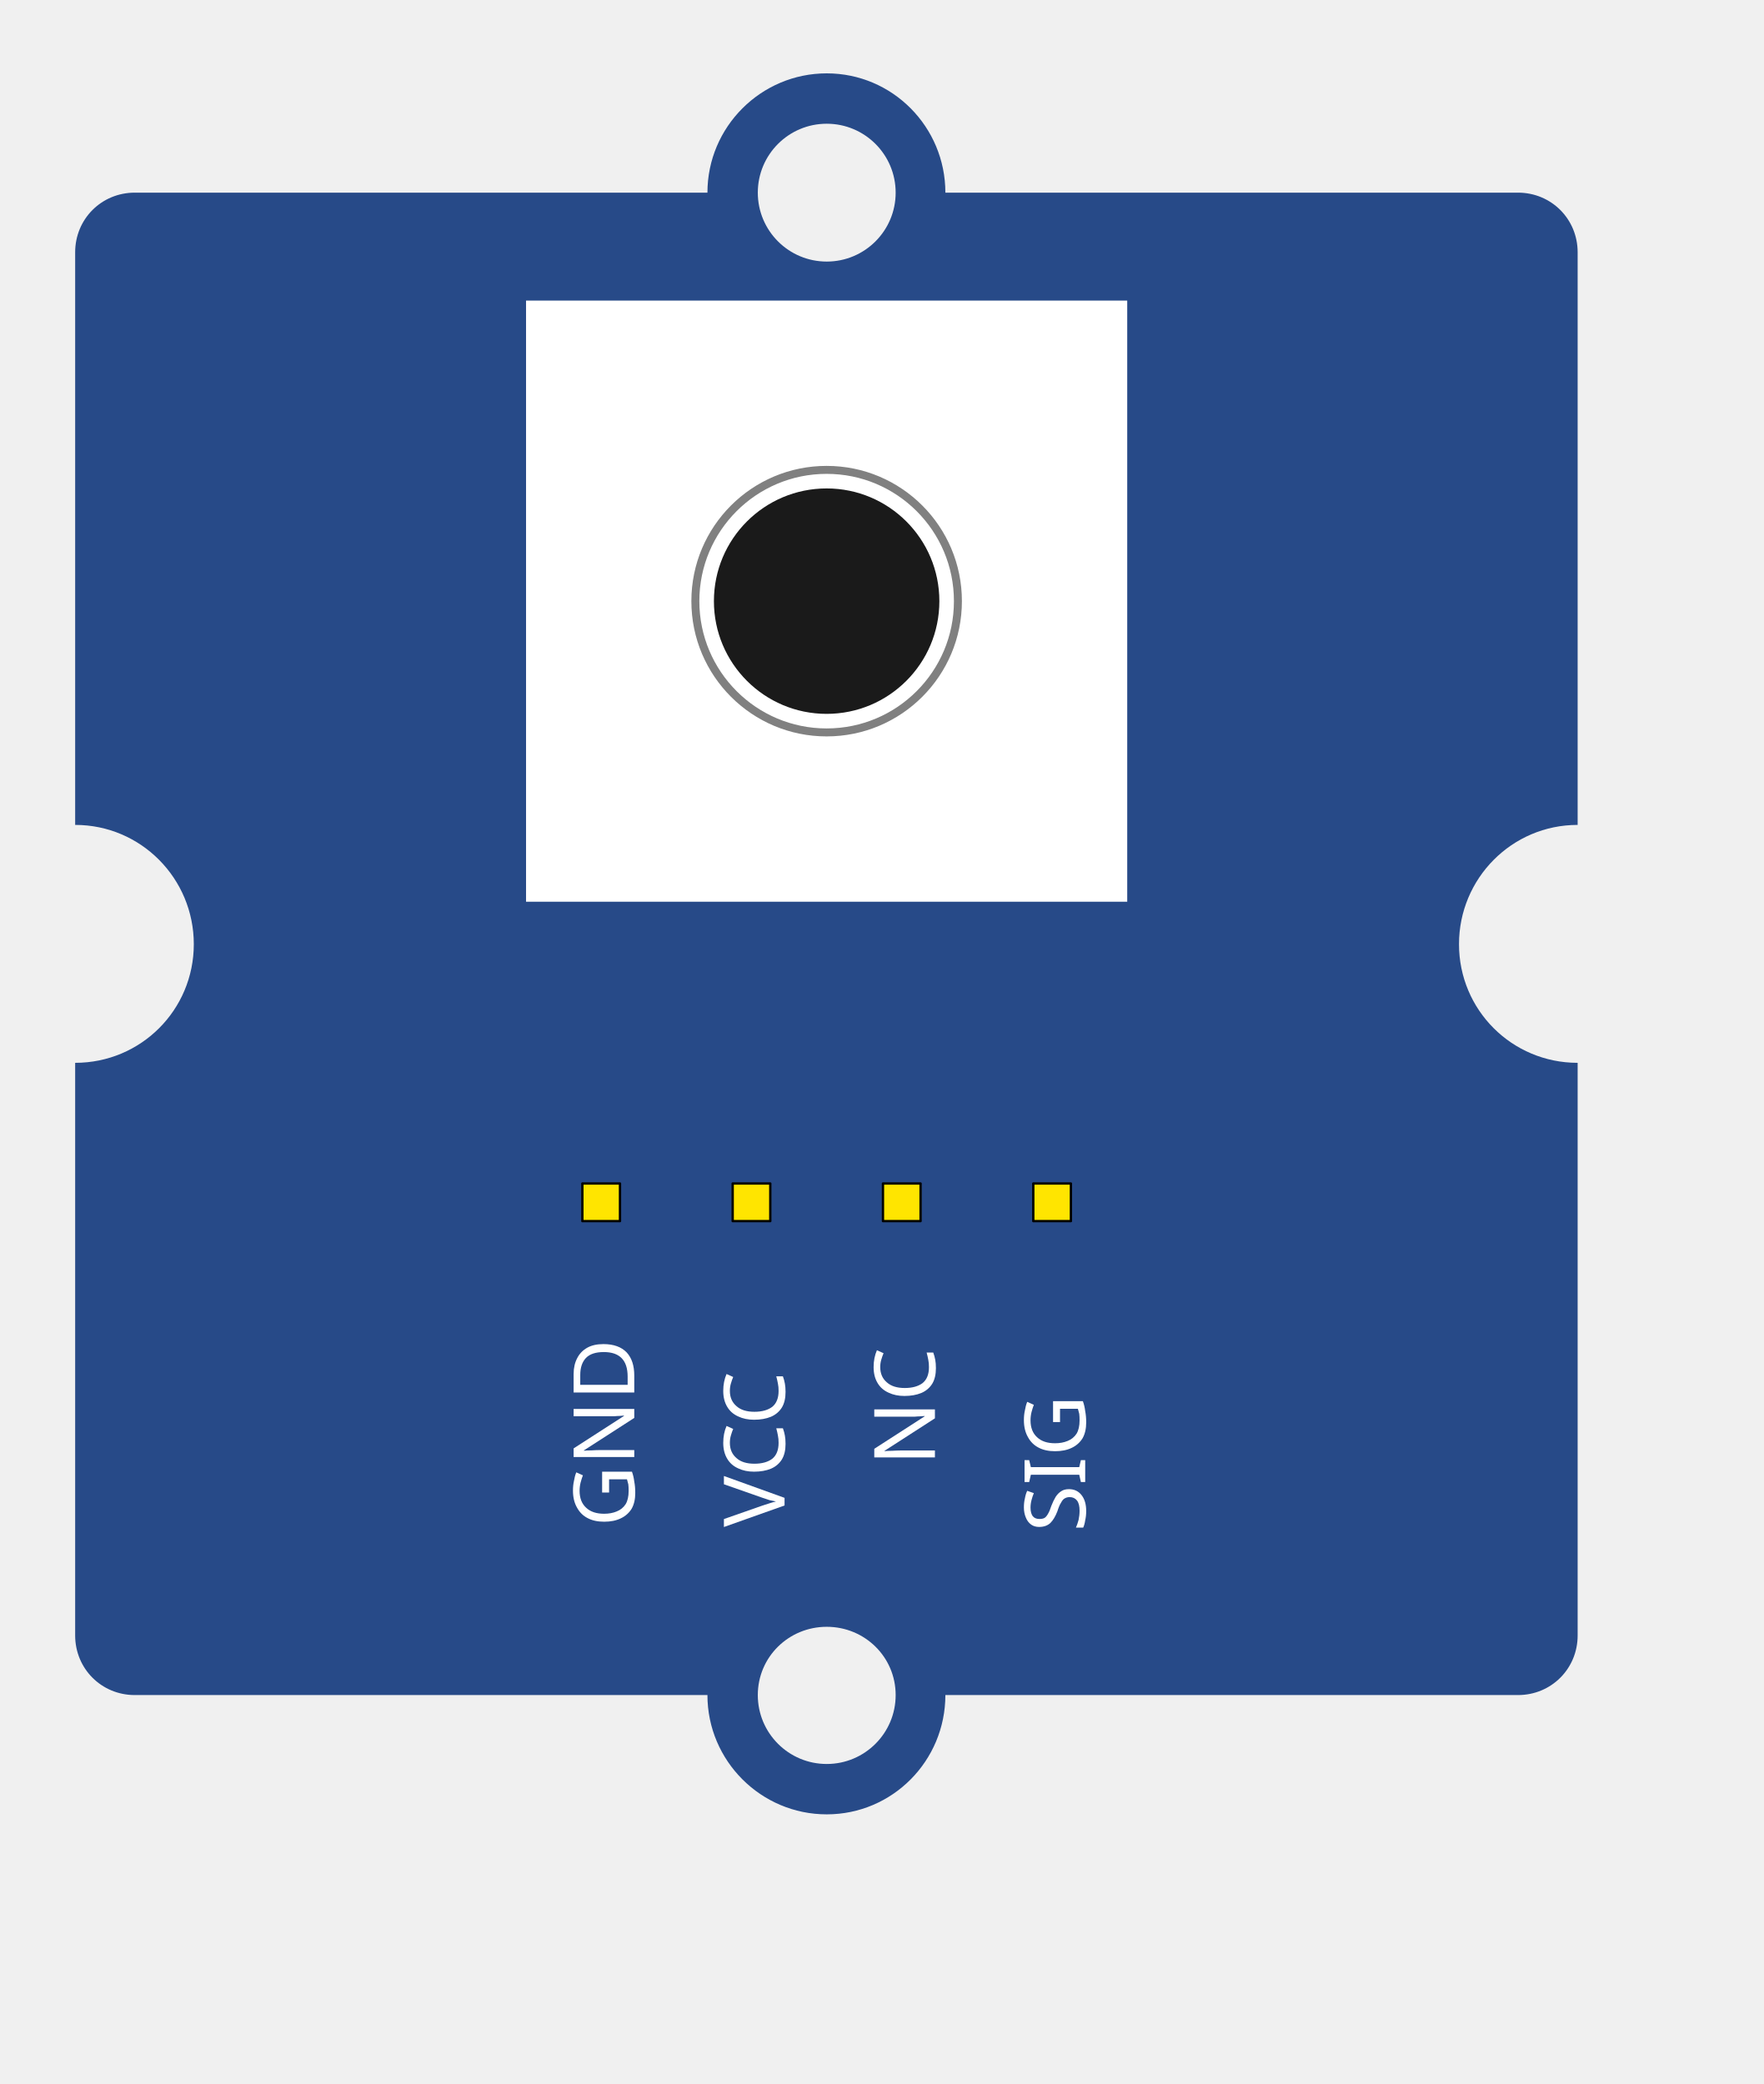
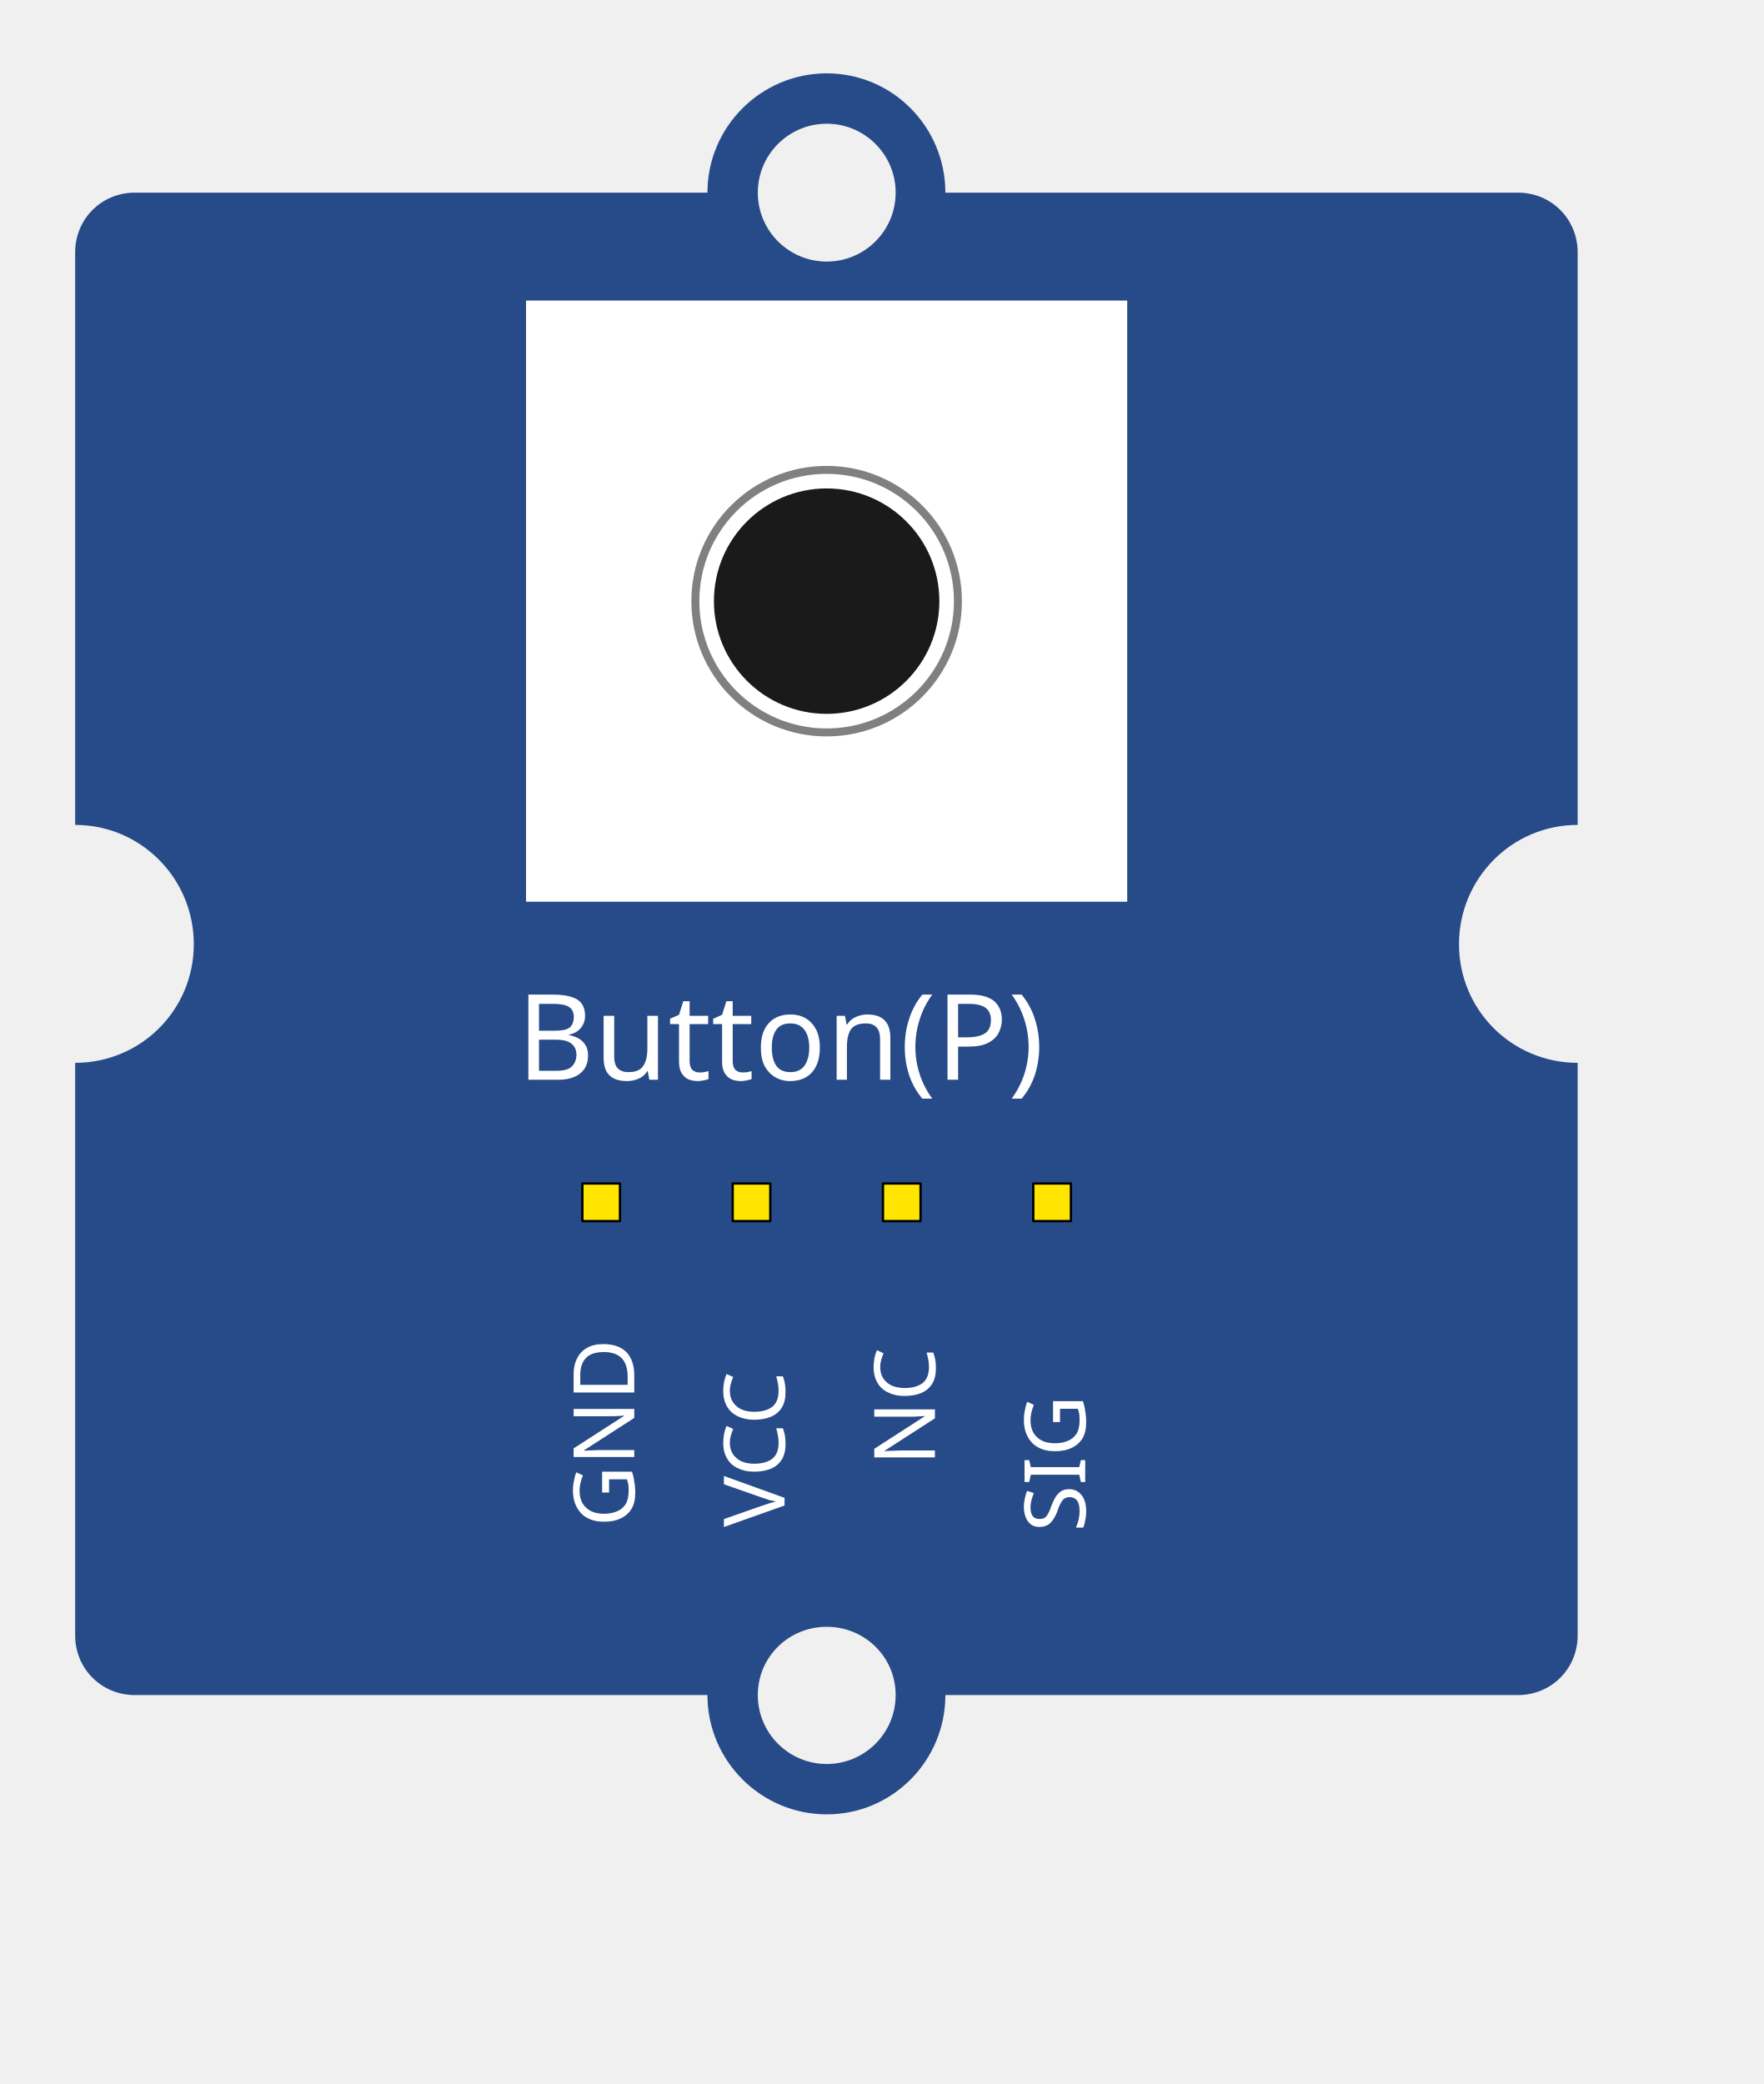
<svg xmlns="http://www.w3.org/2000/svg" width="22mm" height="26mm" version="1.1" id="svg2">
  <defs id="defs53" />
  <g id="layer1" style="display:inline">
    <path style="display:inline;fill:#274a88" d="m 38.981,3.459 c -3.1,0 -5.625,2.525 -5.625,5.625 l -27,0 c -1.57,0 -2.812,1.242 -2.812,2.813 l 0,27 c 3.1,0 5.594,2.525 5.594,5.625 0,3.1 -2.494,5.594 -5.594,5.594 l 0,27 c 0,1.57 1.242,2.812 2.812,2.812 l 27,0 c 0,3.1 2.525,5.625 5.625,5.625 3.1,0 5.594,-2.525 5.594,-5.625 l 27,0 c 1.57,0 2.812,-1.242 2.812,-2.812 l 0,-27 c -3.1,0 -5.594,-2.494 -5.594,-5.594 0,-3.1 2.494,-5.625 5.594,-5.625 l 0,-27 c 0,-1.57 -1.242,-2.813 -2.812,-2.813 l -27,0 C 44.575,5.985 42.08,3.459 38.981,3.459 Z m 0,2.375 c 1.795,0 3.25,1.455 3.25,3.25 0,1.795 -1.455,3.25 -3.25,3.25 -1.795,0 -3.25,-1.455 -3.25,-3.25 0,-1.795 1.455,-3.25 3.25,-3.25 z m 0,70.875 c 1.795,0 3.25,1.424 3.25,3.219 0,1.795 -1.455,3.25 -3.25,3.25 -1.795,0 -3.25,-1.455 -3.25,-3.25 0,-1.795 1.455,-3.219 3.25,-3.219 z" id="Board" />
  </g>
  <g id="layer4">
    <g id="Button" transform="translate(105.9355,-29.12676)">
      <rect width="28.346" height="28.346" id="rect4321" x="-81.132" y="43.3" style="fill:#ffffff" />
      <path d="m -61.644,57.473 c 0,2.935 -2.38,5.315 -5.315,5.315 -2.935,0 -5.315,-2.38 -5.315,-5.315 0,-2.935 2.38,-5.315 5.315,-5.315 2.935,0 5.315,2.38 5.315,5.315 z" id="path4323" style="fill:#1a1a1a" />
      <path d="m -60.769,57.473 c 0,3.419 -2.771,6.19 -6.19,6.19 -3.419,0 -6.19,-2.771 -6.19,-6.19 0,-3.419 2.771,-6.19 6.19,-6.19 3.419,0 6.19,2.771 6.19,6.19 z" id="path4323-1" style="fill:none;stroke:#808080;stroke-width:0.376" />
    </g>
  </g>
  <g id="layer3" style="display:inline">
    <text xml:space="preserve" style="font-style:normal;font-variant:normal;font-weight:normal;font-stretch:normal;font-size:4px;line-height:125%;font-family:OCRA;-inkscape-font-specification:'OCRA, Normal';text-align:start;letter-spacing:0px;word-spacing:0px;writing-mode:lr-tb;text-anchor:start;display:inline;fill:#ffffff;fill-opacity:1;stroke:none;stroke-width:1px;stroke-linecap:butt;stroke-linejoin:miter;stroke-opacity:1" x="-72.005" y="29.906" id="Label_GND" transform="matrix(0,-1,1,0,0,0)">
      <tspan id="tspan4153" x="-72.005" y="29.906" style="font-style:normal;font-variant:normal;font-weight:normal;font-stretch:normal;font-size:4px;line-height:125%;font-family:OCRA;-inkscape-font-specification:'OCRA, Normal';text-align:start;writing-mode:lr-tb;text-anchor:start">GND</tspan>
    </text>
    <text xml:space="preserve" style="font-style:normal;font-variant:normal;font-weight:normal;font-stretch:normal;font-size:3.75px;line-height:125%;font-family:OCRA;-inkscape-font-specification:'OCRA, Normal';text-align:start;letter-spacing:0px;word-spacing:0px;writing-mode:lr-tb;text-anchor:start;display:inline;fill:#000000;fill-opacity:1;stroke:none;stroke-width:1px;stroke-linecap:butt;stroke-linejoin:miter;stroke-opacity:1" x="-72.005" y="36.993" id="Label_VCC" transform="matrix(0,-1,1,0,0,0)">
      <tspan id="tspan4157" x="-72.005" y="36.993" style="font-style:normal;font-variant:normal;font-weight:normal;font-stretch:normal;font-size:4px;line-height:125%;font-family:OCRA;-inkscape-font-specification:'OCRA, Normal';text-align:start;writing-mode:lr-tb;text-anchor:start;fill:#ffffff">VCC</tspan>
    </text>
    <text xml:space="preserve" style="font-style:normal;font-variant:normal;font-weight:normal;font-stretch:normal;font-size:3.75px;line-height:125%;font-family:OCRA;-inkscape-font-specification:'OCRA, Normal';text-align:start;letter-spacing:0px;word-spacing:0px;writing-mode:lr-tb;text-anchor:start;display:inline;fill:#000000;fill-opacity:1;stroke:none;stroke-width:1px;stroke-linecap:butt;stroke-linejoin:miter;stroke-opacity:1" x="-69.114" y="44.08" id="Label_NC" transform="matrix(0,-1,1,0,0,0)">
      <tspan id="tspan4161" x="-69.114" y="44.08" style="font-style:normal;font-variant:normal;font-weight:normal;font-stretch:normal;font-size:4px;line-height:125%;font-family:OCRA;-inkscape-font-specification:'OCRA, Normal';text-align:start;writing-mode:lr-tb;text-anchor:start;fill:#ffffff">NC</tspan>
    </text>
    <text xml:space="preserve" style="font-style:normal;font-variant:normal;font-weight:normal;font-stretch:normal;font-size:3.75px;line-height:125%;font-family:OCRA;-inkscape-font-specification:'OCRA, Normal';text-align:start;letter-spacing:0px;word-spacing:0px;writing-mode:lr-tb;text-anchor:start;display:inline;fill:#000000;fill-opacity:1;stroke:none;stroke-width:1px;stroke-linecap:butt;stroke-linejoin:miter;stroke-opacity:1" x="-72.236" y="51.166" id="Label_SIG" transform="matrix(0,-1,1,0,0,0)">
      <tspan id="tspan4165" x="-72.236" y="51.166" style="font-style:normal;font-variant:normal;font-weight:normal;font-stretch:normal;font-size:4px;line-height:125%;font-family:OCRA;-inkscape-font-specification:'OCRA, Normal';text-align:start;writing-mode:lr-tb;text-anchor:start;fill:#ffffff">SIG</tspan>
    </text>
+     <text xml:space="preserve" style="font-style:normal;font-variant:normal;font-weight:normal;font-stretch:normal;font-size:4px;line-height:125%;font-family:OCRA;-inkscape-font-specification:'OCRA, Normal';text-align:start;letter-spacing:0px;word-spacing:0px;writing-mode:lr-tb;text-anchor:start;fill:#000000;fill-opacity:1;stroke:none;stroke-width:1px;stroke-linecap:butt;stroke-linejoin:miter;stroke-opacity:1" x="39.392" y="50.914" id="Label_Main">
+       <tspan id="tspan4156" x="39.392" y="50.914" style="font-style:normal;font-variant:normal;font-weight:normal;font-stretch:normal;font-size:5.625px;line-height:125%;font-family:OCRA;-inkscape-font-specification:'OCRA, Normal';text-align:center;writing-mode:lr-tb;text-anchor:middle;fill:#ffffff">Button(P)</tspan>
+     </text>
  </g>
  <g id="layer2">
    <path id="connector1pin" d="m 50.494,57.58 -1.774,0 0,-1.774 1.774,0 0,1.774 z" style="display:inline;fill:#ffe500;stroke:#000000;stroke-width:0.11;stroke-linejoin:round" />
    <path id="connector2pin" d="m 41.632,55.806 1.774,0 0,1.774 -1.774,0 0,-1.774 z" style="display:inline;fill:#ffe500;stroke:#000000;stroke-width:0.11;stroke-linejoin:round" />
    <path id="connector3pin" d="m 34.546,57.58 0,-1.774 1.774,0 0,1.774 -1.774,0 z" style="display:inline;fill:#ffe500;stroke:#000000;stroke-width:0.11;stroke-linejoin:round" />
    <path id="connector4pin" d="m 27.459,57.58 0,-1.774 1.774,0 0,1.774 -1.774,0 z" style="display:inline;fill:#ffe500;stroke:#000000;stroke-width:0.11;stroke-linejoin:round" />
  </g>
</svg>
